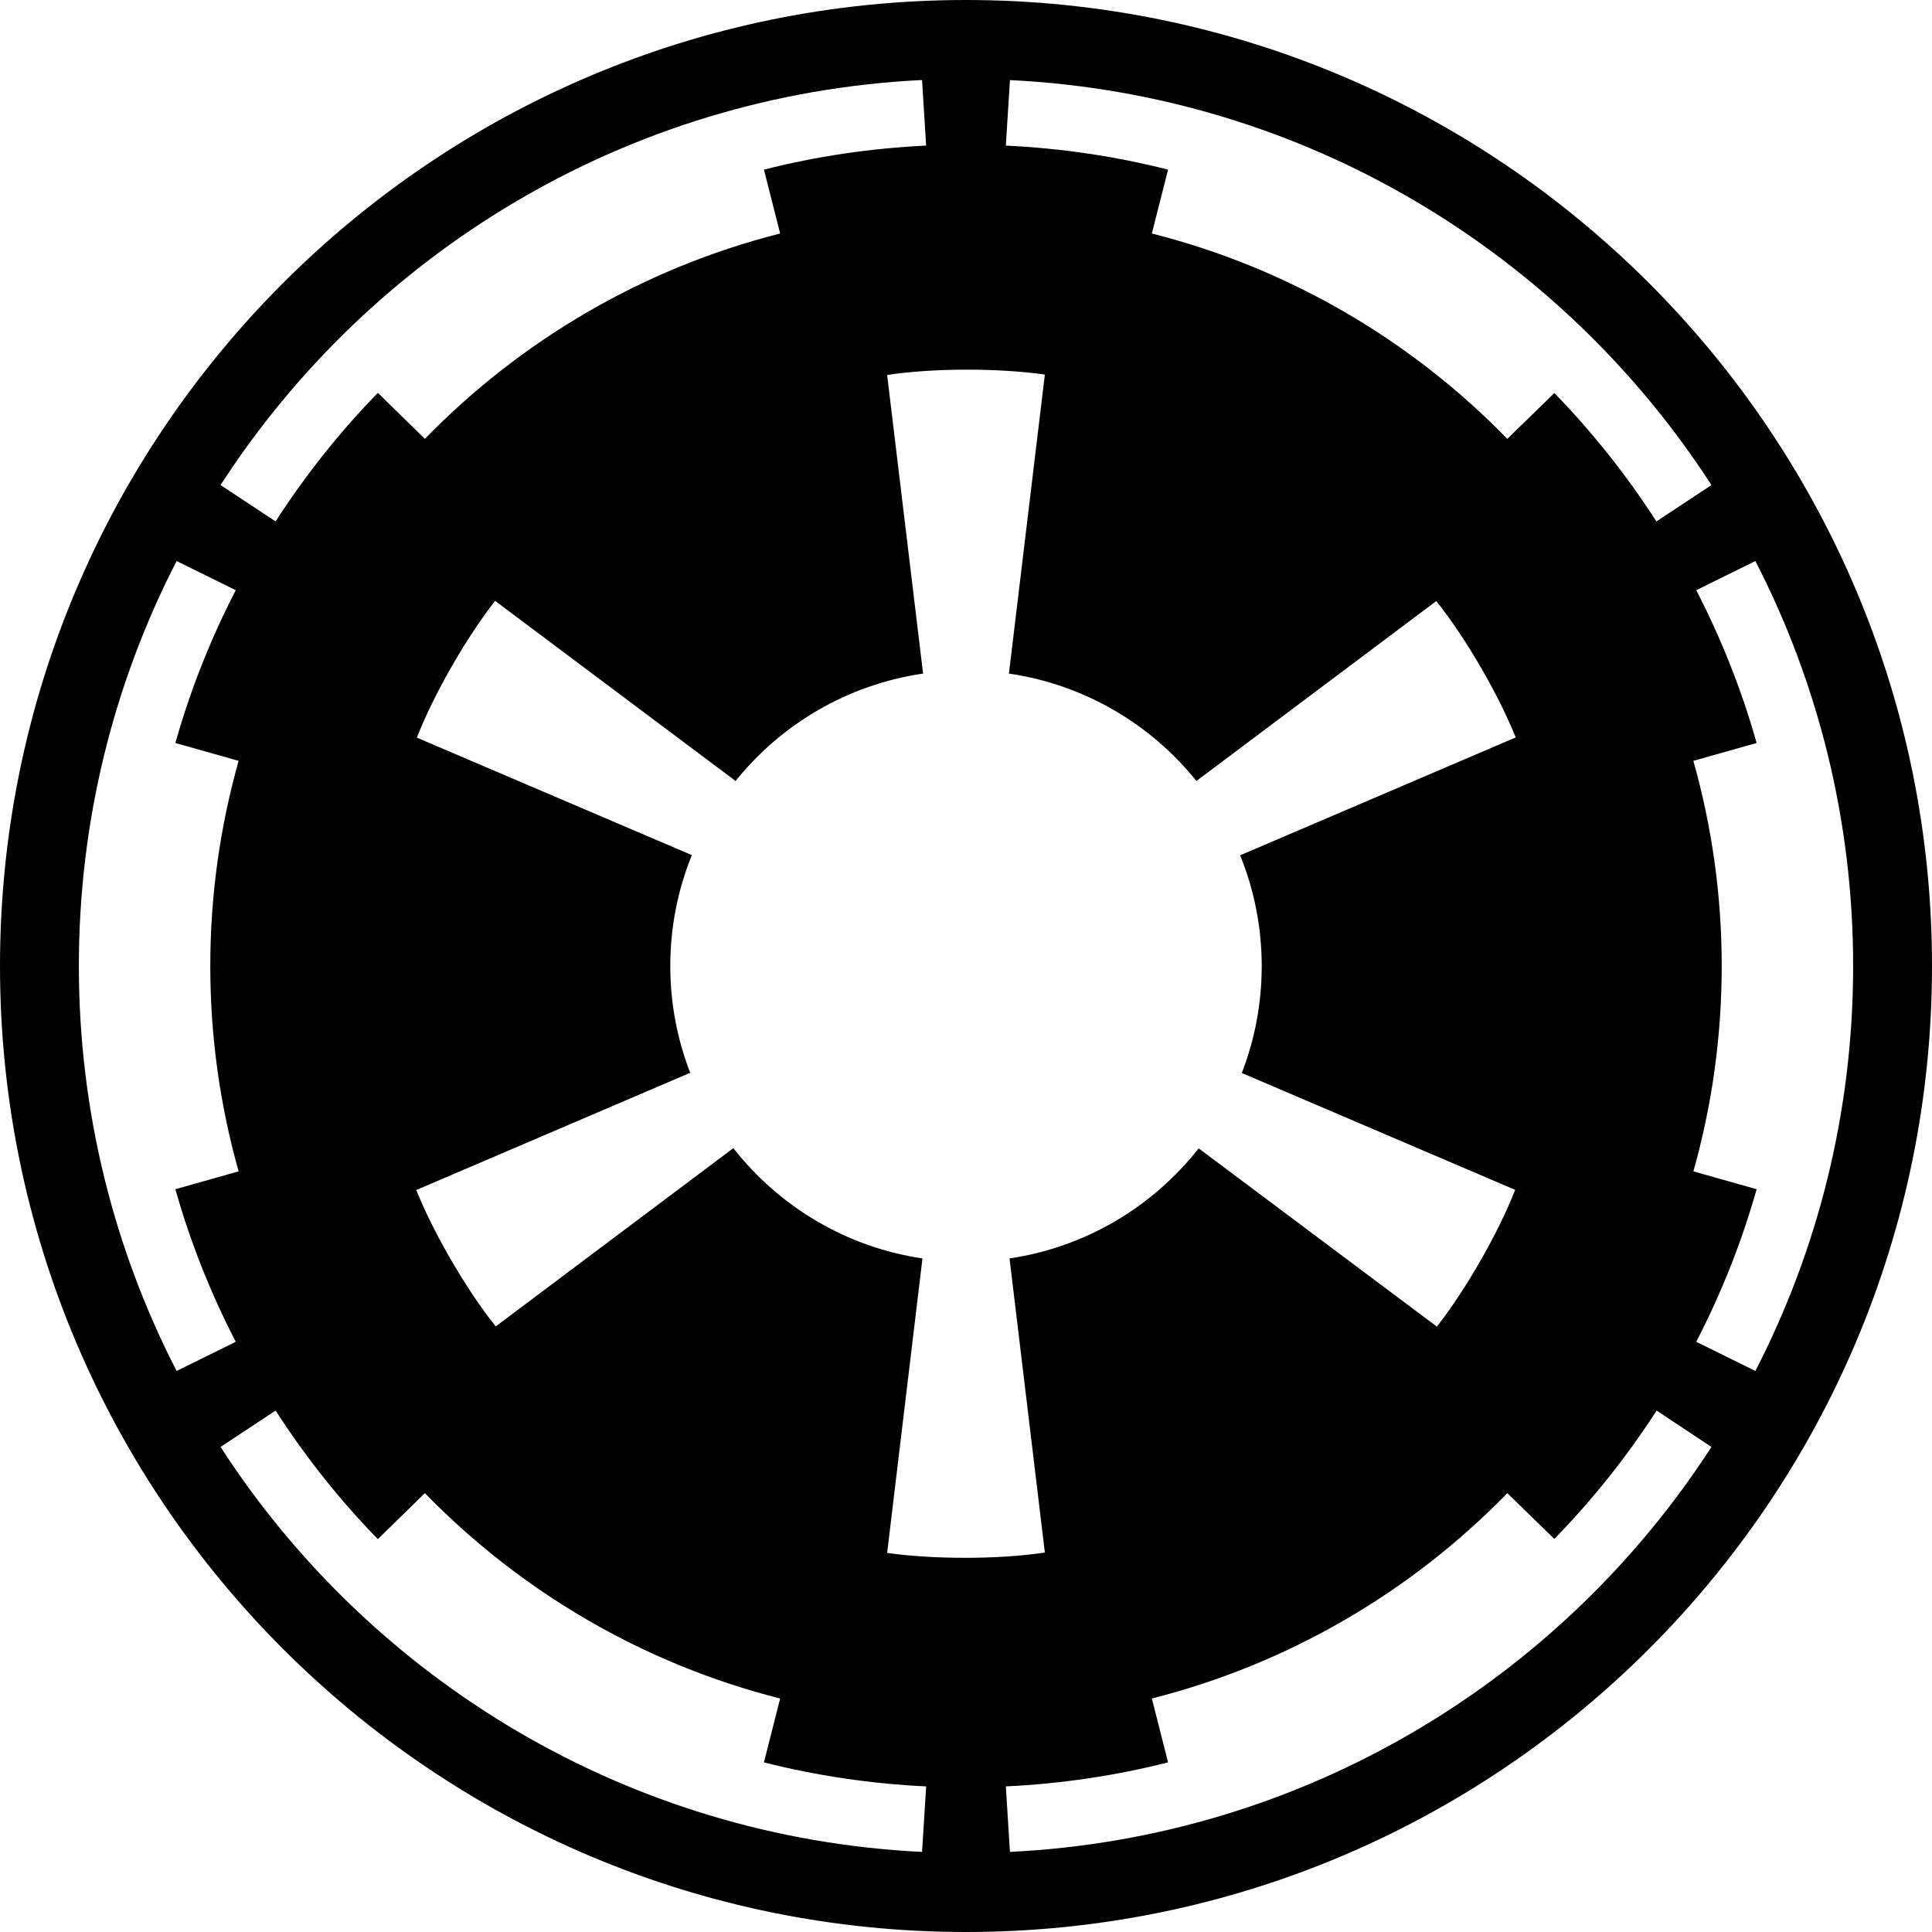
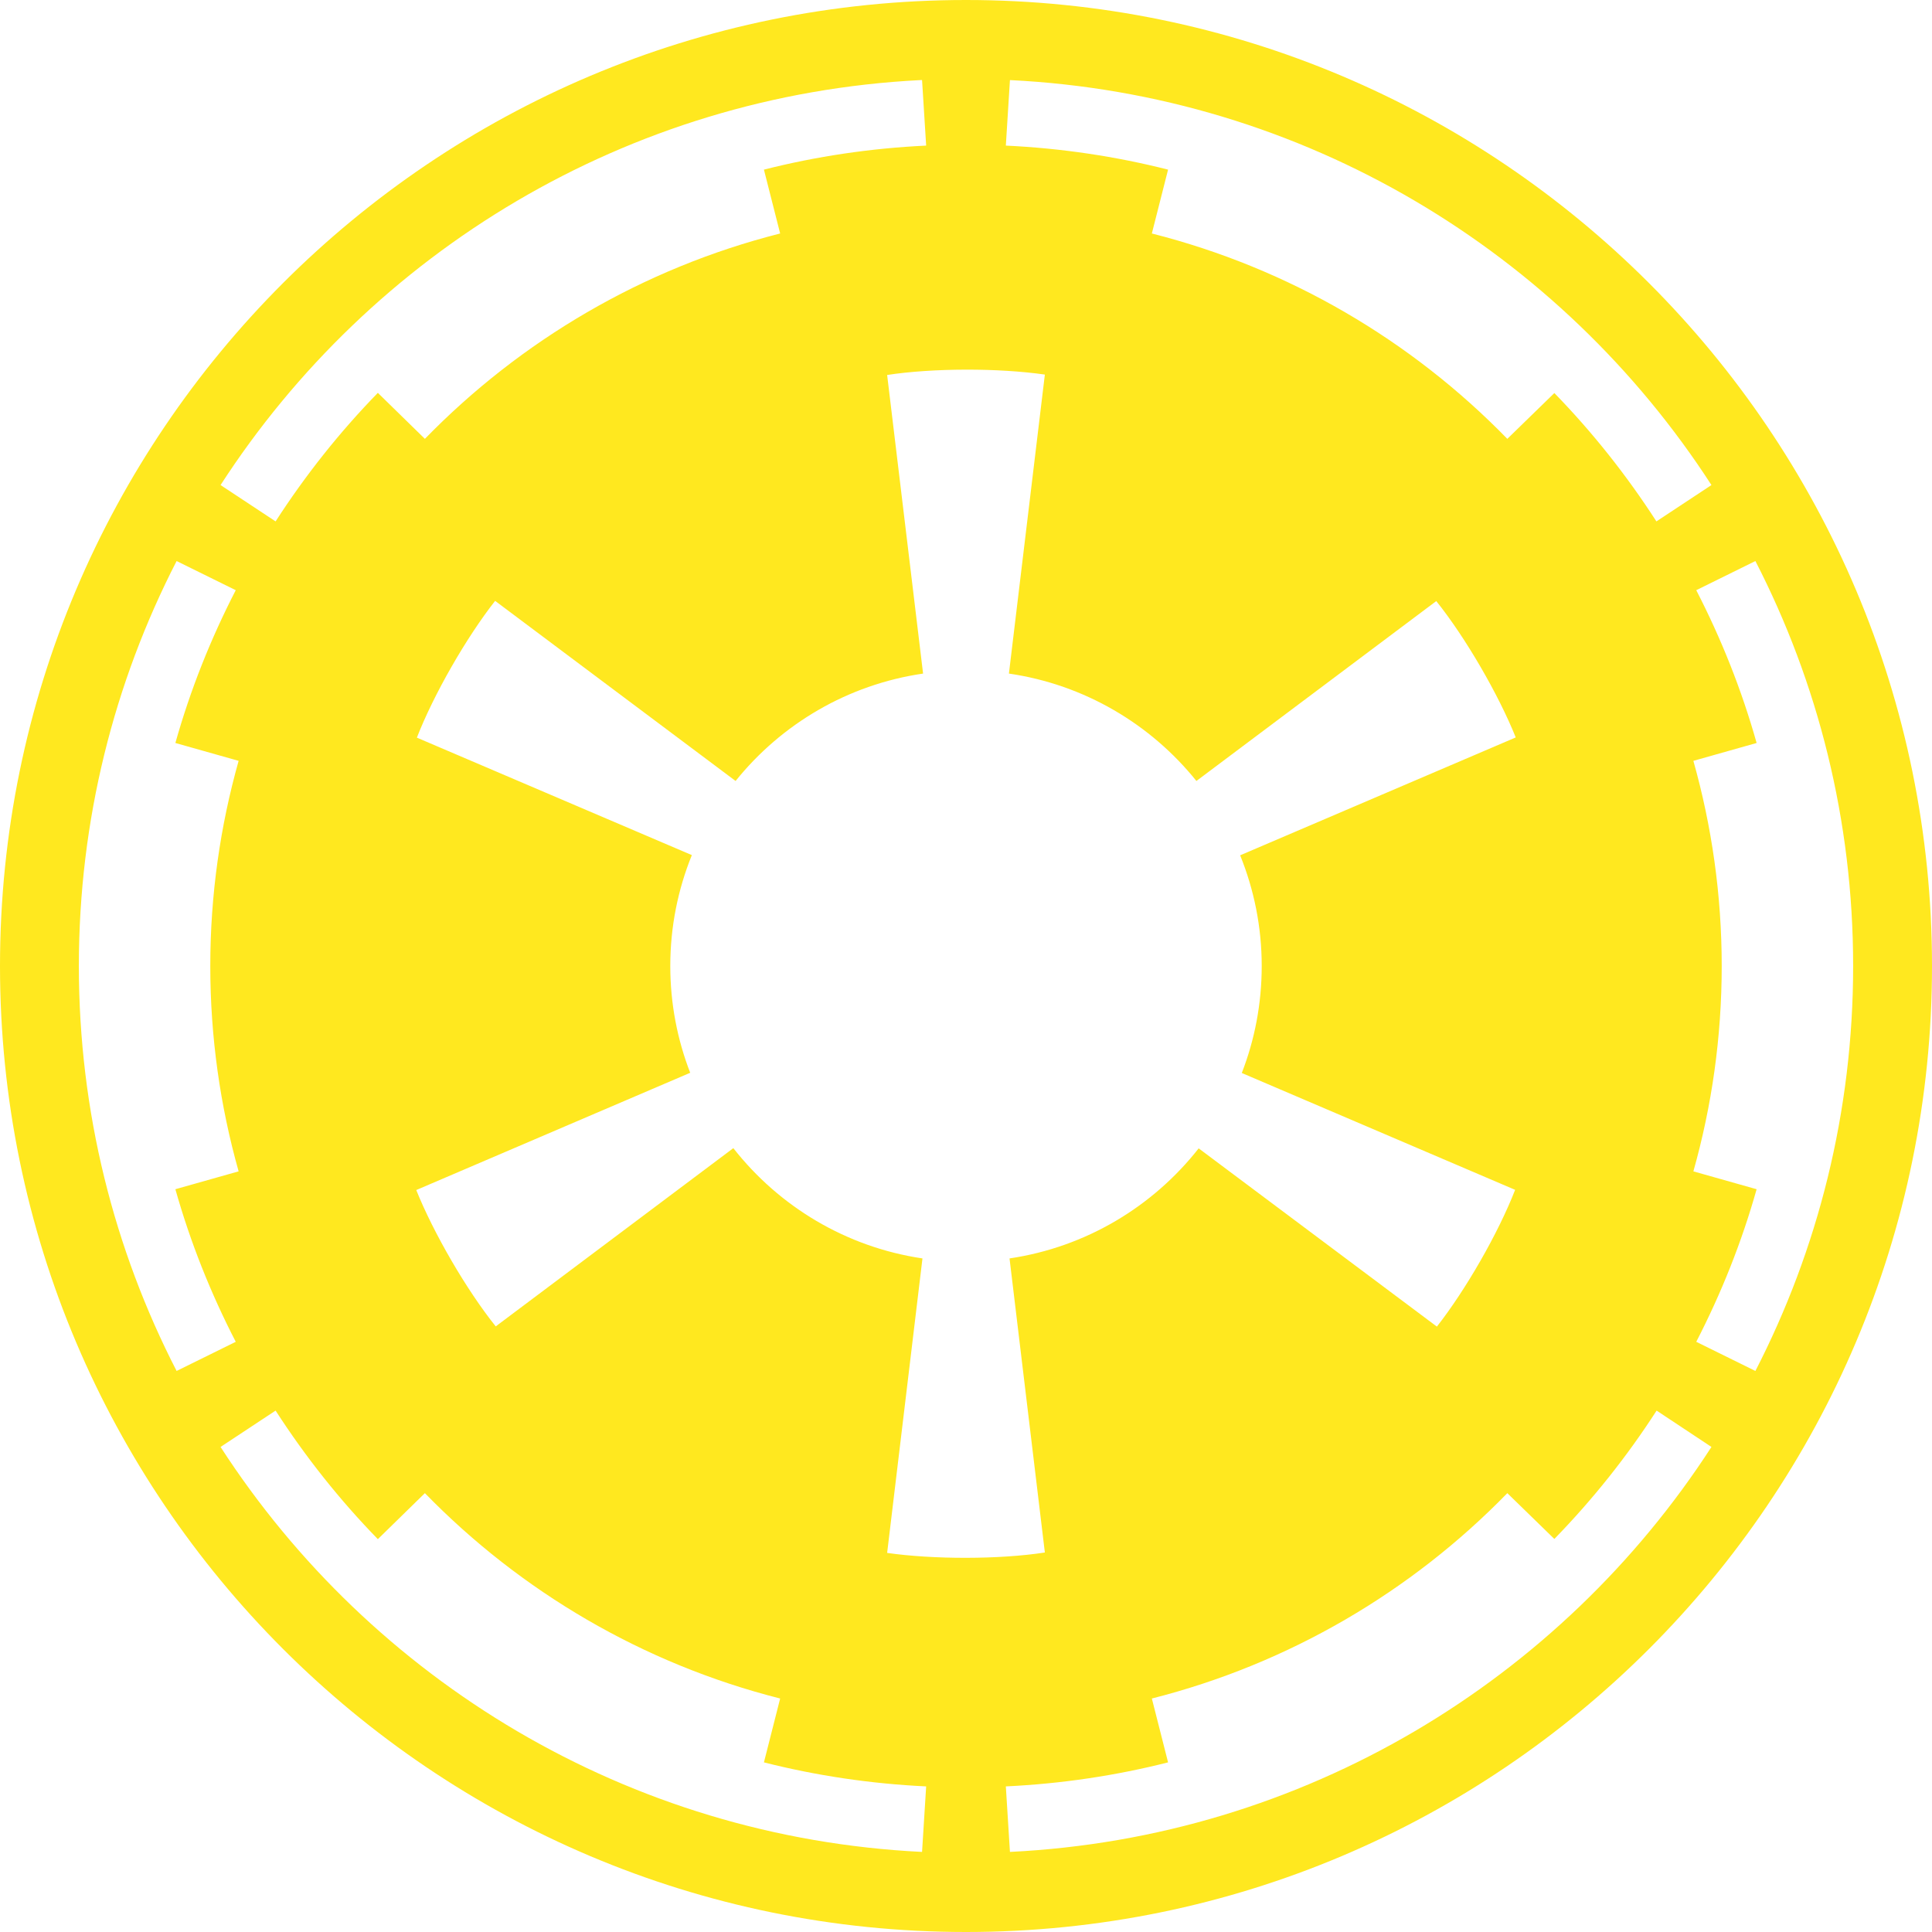
- <svg xmlns="http://www.w3.org/2000/svg" version="1.0" width="600" height="600" id="s1">
-   <g transform="translate(-187.1429,-110.9336)" id="l1">
-     <path d="M487.143,110.934C321.543,110.934 187.143,245.334 187.143,410.934C187.143,576.534 321.543,710.934 487.143,710.934C652.743,710.934 787.143,576.534 787.143,410.934C787.143,245.334 652.743,110.934 487.143,110.934zM472.985,135.806C473.153,135.798 473.326,135.814 473.495,135.806L474.77,156.15C457.467,156.975 440.626,159.499 424.388,163.612L429.426,183.446C386.804,194.242 348.841,216.688 319.094,247.222L304.49,232.936C292.612,245.122 281.992,258.508 272.73,272.86L255.638,261.571C302.319,189.394 381.833,140.431 472.985,135.806zM500.791,135.806C592.154,140.275 671.881,189.26 718.648,261.571L701.556,272.86C692.314,258.544 681.705,245.16 669.86,233L655.255,247.222C625.504,216.671 587.496,194.246 544.86,183.446L549.898,163.612C533.66,159.499 516.819,156.975 499.515,156.15L500.791,135.806zM487.143,225.73C495.816,225.71 504.49,226.24 511.633,227.26L500.472,320.117C523.931,323.538 544.5,335.816 558.699,353.472L633.189,297.605C642.237,308.876 652.494,326.559 657.87,339.951L572.283,376.559C576.585,387.187 578.98,398.769 578.98,410.934C578.98,422.653 576.801,433.852 572.793,444.161L657.679,480.449C652.441,493.921 642.29,511.572 633.38,522.923L559.4,467.566C545.22,485.625 524.416,498.236 500.663,501.75L511.633,593.076C497.347,595.276 476.939,595.245 462.653,593.204L473.622,501.75C449.852,498.234 429.066,485.583 414.885,467.502L341.097,522.86C332.049,511.588 321.791,493.905 316.416,480.513L401.492,444.097C397.498,433.804 395.306,422.632 395.306,410.934C395.306,398.748 397.687,387.138 402.003,376.495L316.607,340.015C321.845,326.543 331.995,308.892 340.906,297.541L415.587,353.472C429.786,335.816 450.354,323.538 473.814,320.117L462.653,227.388C469.796,226.288 478.469,225.749 487.143,225.73zM241.99,285.168L260.357,294.224C252.61,309.243 246.277,325.099 241.607,341.673L261.25,347.222C255.54,367.487 252.449,388.85 252.449,410.934C252.449,433.039 255.529,454.426 261.25,474.709L241.607,480.258C246.273,496.805 252.62,512.648 260.357,527.643L241.99,536.699C222.592,498.988 211.633,456.234 211.633,410.934C211.633,365.633 222.592,322.88 241.99,285.168zM732.296,285.168C751.694,322.88 762.653,365.633 762.653,410.934C762.653,456.234 751.694,498.988 732.296,536.699L713.929,527.643C721.669,512.643 728.011,496.811 732.679,480.258L713.036,474.709C718.757,454.426 721.837,433.039 721.837,410.934C721.837,388.85 718.746,367.487 713.036,347.222L732.679,341.673C728.01,325.104 721.672,309.239 713.929,294.224L732.296,285.168zM272.73,549.008C281.996,563.359 292.611,576.745 304.49,588.931L319.094,574.645C348.841,605.179 386.804,627.625 429.426,638.421L424.388,658.255C440.626,662.368 457.467,664.892 474.77,665.717L473.495,686.061C382.131,681.592 302.405,632.607 255.638,560.296L272.73,549.008zM701.62,549.008L718.648,560.296C671.881,632.607 592.154,681.592 500.791,686.061L499.515,665.717C516.819,664.892 533.66,662.368 549.898,658.255L544.86,638.421C587.496,627.621 625.504,605.196 655.255,574.645L669.86,588.867C681.72,576.692 692.367,563.343 701.62,549.008z" style="opacity:1;fill:#000;fill-opacity:1;stroke:none;stroke-width:3;stroke-miterlimit:4;stroke-dasharray:none;stroke-dashoffset:1.8;stroke-opacity:1;display:inline" id="p1" />
-   </g>
+ <svg xmlns="http://www.w3.org/2000/svg" width="600" height="600" viewBox="0 0 600 600" fill="none">
+   <path d="M300 0C134.4 0 0 134.4 0 300C0 465.6 134.4 600 300 600C465.6 600 600 465.6 600 300C600 134.4 465.6 0 300 0ZM285.842 24.872C286.011 24.864 286.183 24.881 286.352 24.872L287.628 45.217C270.324 46.042 253.483 48.565 237.245 52.679L242.283 72.513C199.661 83.309 161.698 105.754 131.952 136.288L117.347 122.003C105.469 134.189 94.849 147.574 85.587 161.926L68.495 150.638C115.176 78.46 194.69 29.498 285.842 24.872ZM313.648 24.872C405.011 29.342 484.738 78.327 531.505 150.638L514.413 161.926C505.172 147.61 494.562 134.227 482.717 122.066L468.112 136.288C438.361 105.738 400.354 83.312 357.717 72.513L362.755 52.679C346.517 48.565 329.676 46.042 312.372 45.217L313.648 24.872ZM300 114.796C308.673 114.776 317.347 115.306 324.49 116.327L313.329 209.184C336.789 212.605 357.357 224.883 371.556 242.538L446.046 186.671C455.094 197.943 465.352 215.626 470.727 229.018L385.14 265.625C389.442 276.253 391.837 287.835 391.837 300C391.837 311.72 389.658 322.919 385.65 333.227L470.536 369.515C465.298 382.987 455.148 400.638 446.237 411.99L372.258 356.633C358.077 374.692 337.273 387.303 313.52 390.816L324.49 482.143C310.204 484.343 289.796 484.311 275.51 482.27L286.48 390.816C262.709 387.3 241.923 374.649 227.742 356.569L153.954 411.926C144.906 400.654 134.648 382.971 129.273 369.579L214.349 333.163C210.356 322.87 208.163 311.699 208.163 300C208.163 287.814 210.544 276.205 214.86 265.561L129.464 229.082C134.702 215.61 144.852 197.959 153.763 186.607L228.444 242.538C242.643 224.883 263.211 212.605 286.671 209.184L275.51 116.454C282.653 115.354 291.327 114.816 300 114.796ZM54.847 174.235L73.214 183.291C65.468 198.309 59.134 214.165 54.464 230.74L74.107 236.288C68.397 256.554 65.306 277.916 65.306 300C65.306 322.105 68.386 343.493 74.107 363.776L54.464 369.324C59.13 385.872 65.477 401.714 73.214 416.709L54.847 425.765C35.449 388.054 24.49 345.301 24.49 300C24.49 254.699 35.449 211.946 54.847 174.235ZM545.153 174.235C564.551 211.946 575.51 254.699 575.51 300C575.51 345.301 564.551 388.054 545.153 425.765L526.786 416.709C534.526 401.71 540.868 385.877 545.536 369.324L525.893 363.776C531.614 343.493 534.694 322.105 534.694 300C534.694 277.916 531.603 256.554 525.893 236.288L545.536 230.74C540.868 214.17 534.529 198.306 526.786 183.291L545.153 174.235ZM85.587 438.074C94.853 452.425 105.468 465.811 117.347 477.997L131.952 463.712C161.698 494.246 199.661 516.691 242.283 527.487L237.245 547.321C253.483 551.435 270.324 553.958 287.628 554.783L286.352 575.128C194.989 570.658 115.262 521.673 68.495 449.362L85.587 438.074ZM514.477 438.074L531.505 449.362C484.738 521.673 405.011 570.658 313.648 575.128L312.372 554.783C329.676 553.958 346.517 551.435 362.755 547.321L357.717 527.487C400.354 516.688 438.361 494.262 468.112 463.712L482.717 477.934C494.577 465.758 505.224 452.409 514.477 438.074Z" fill="#FFE81F" />
</svg>
